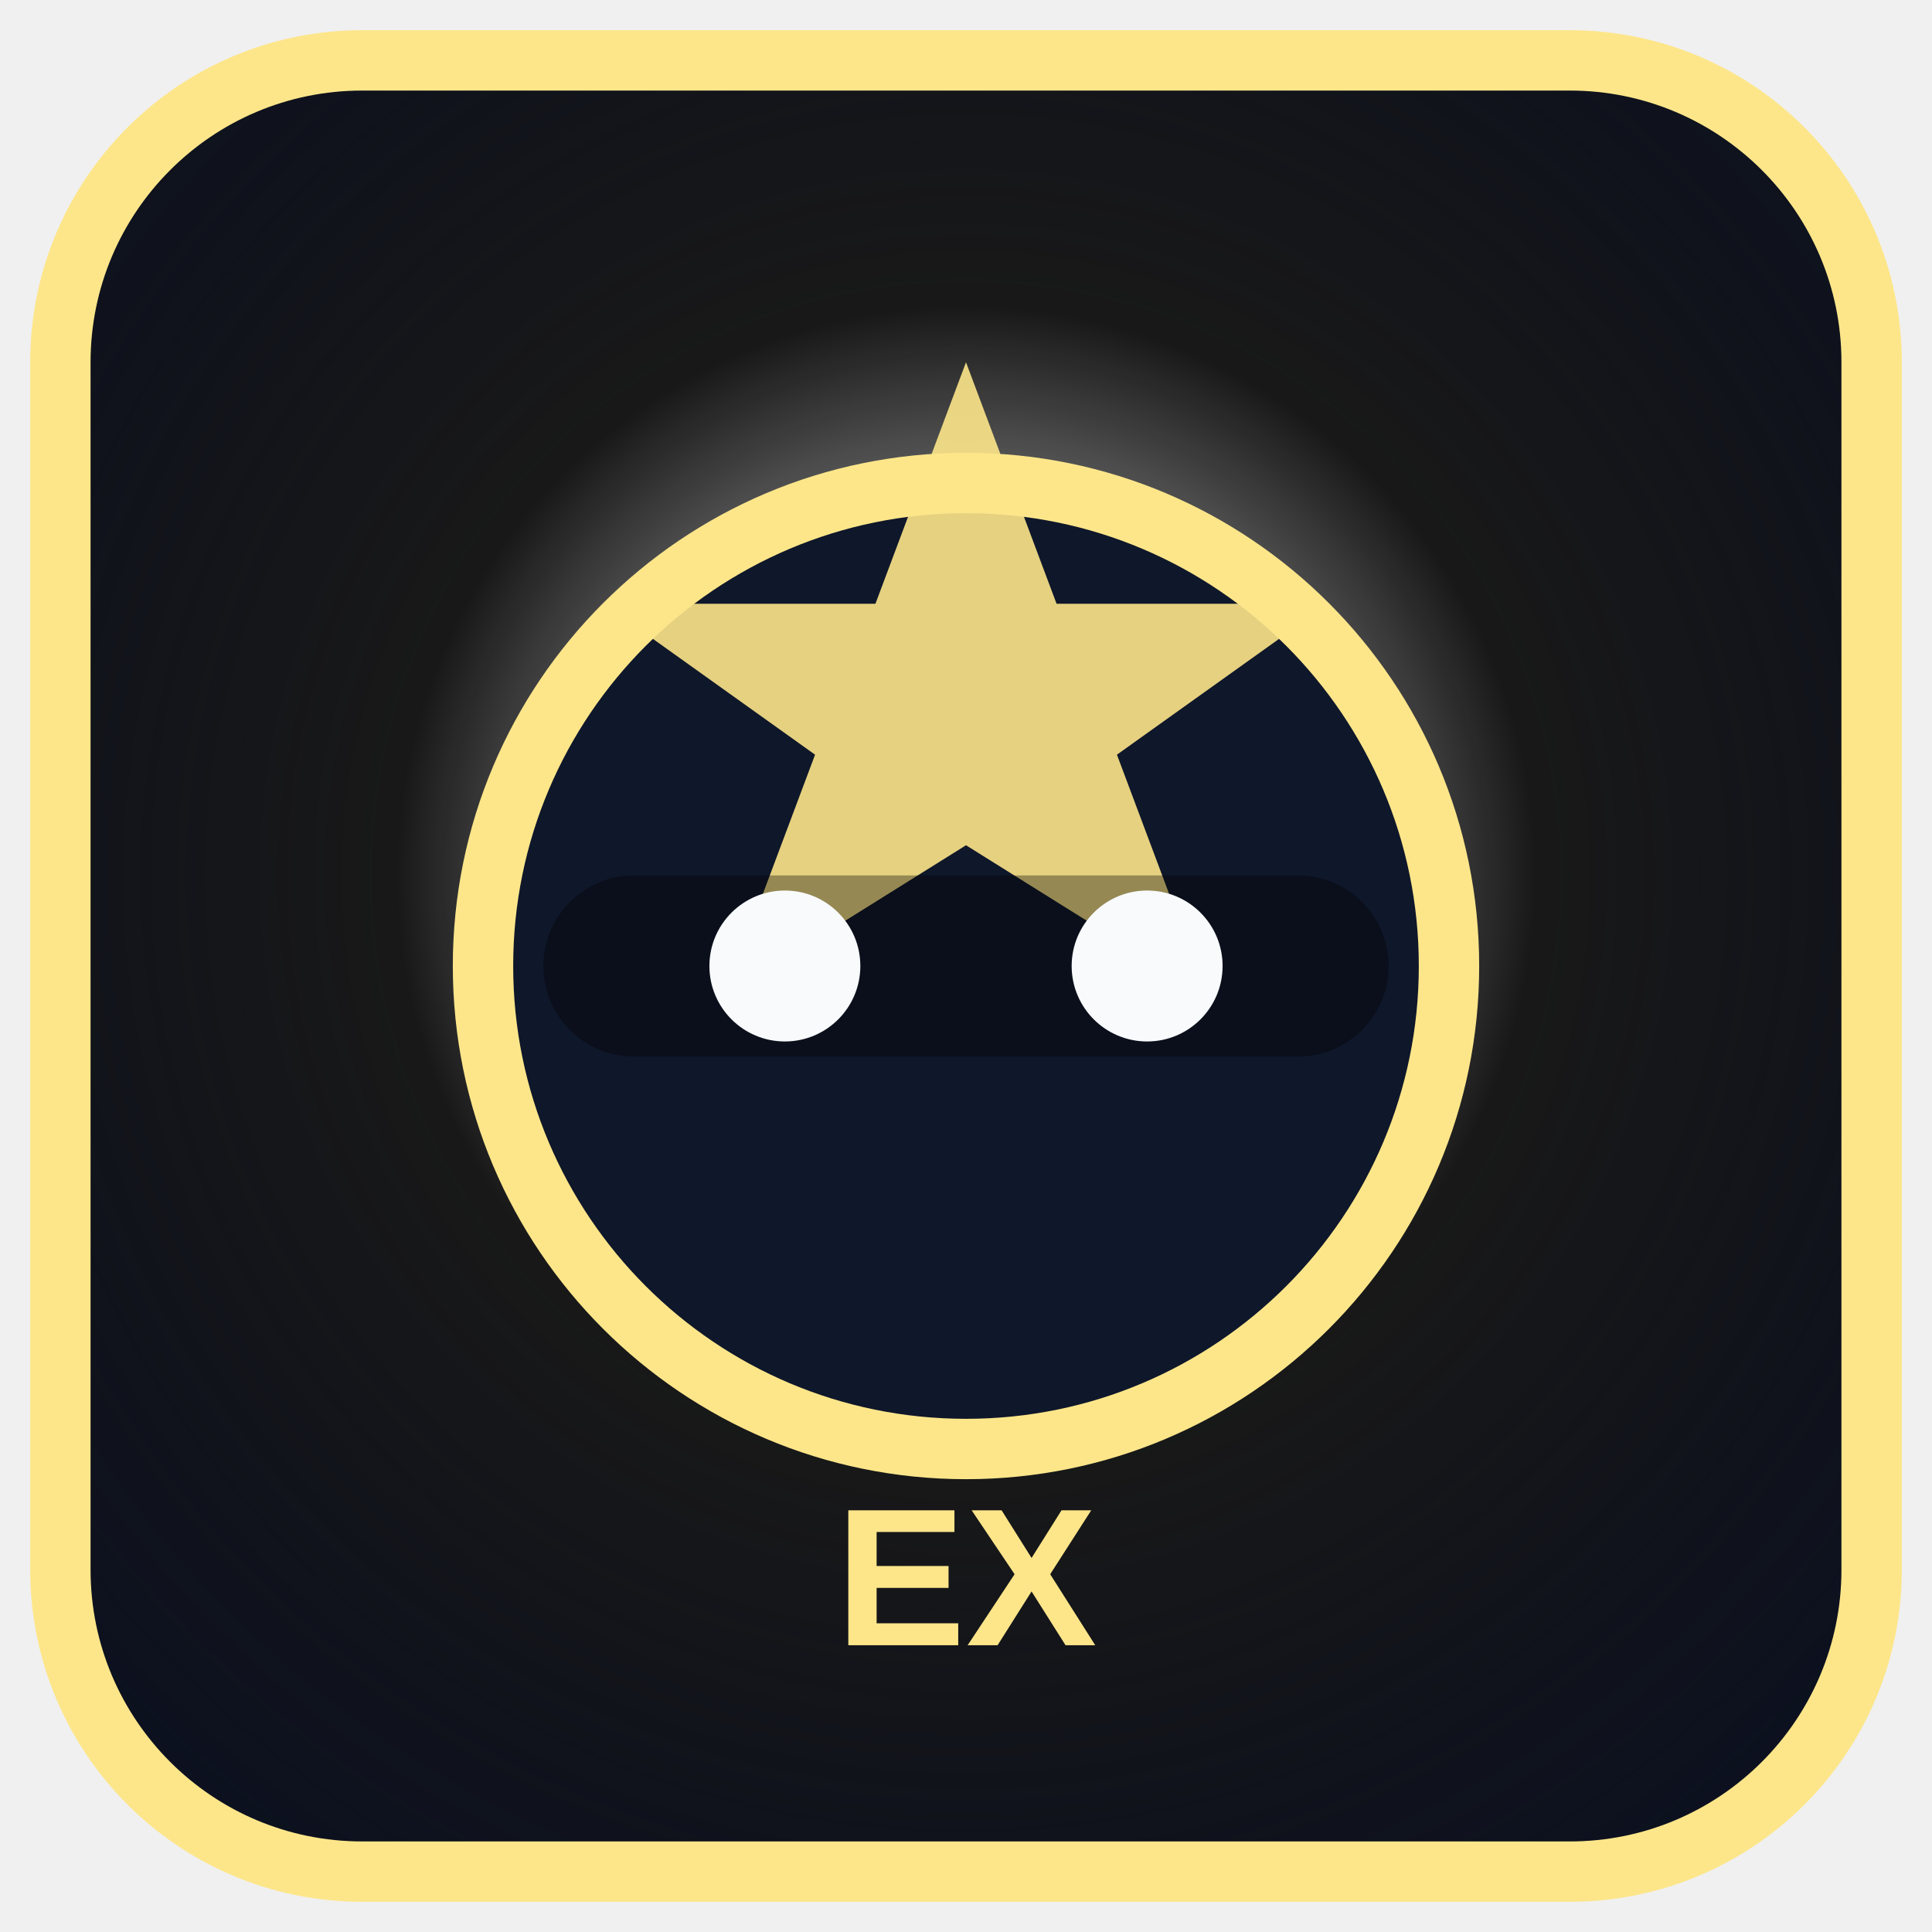
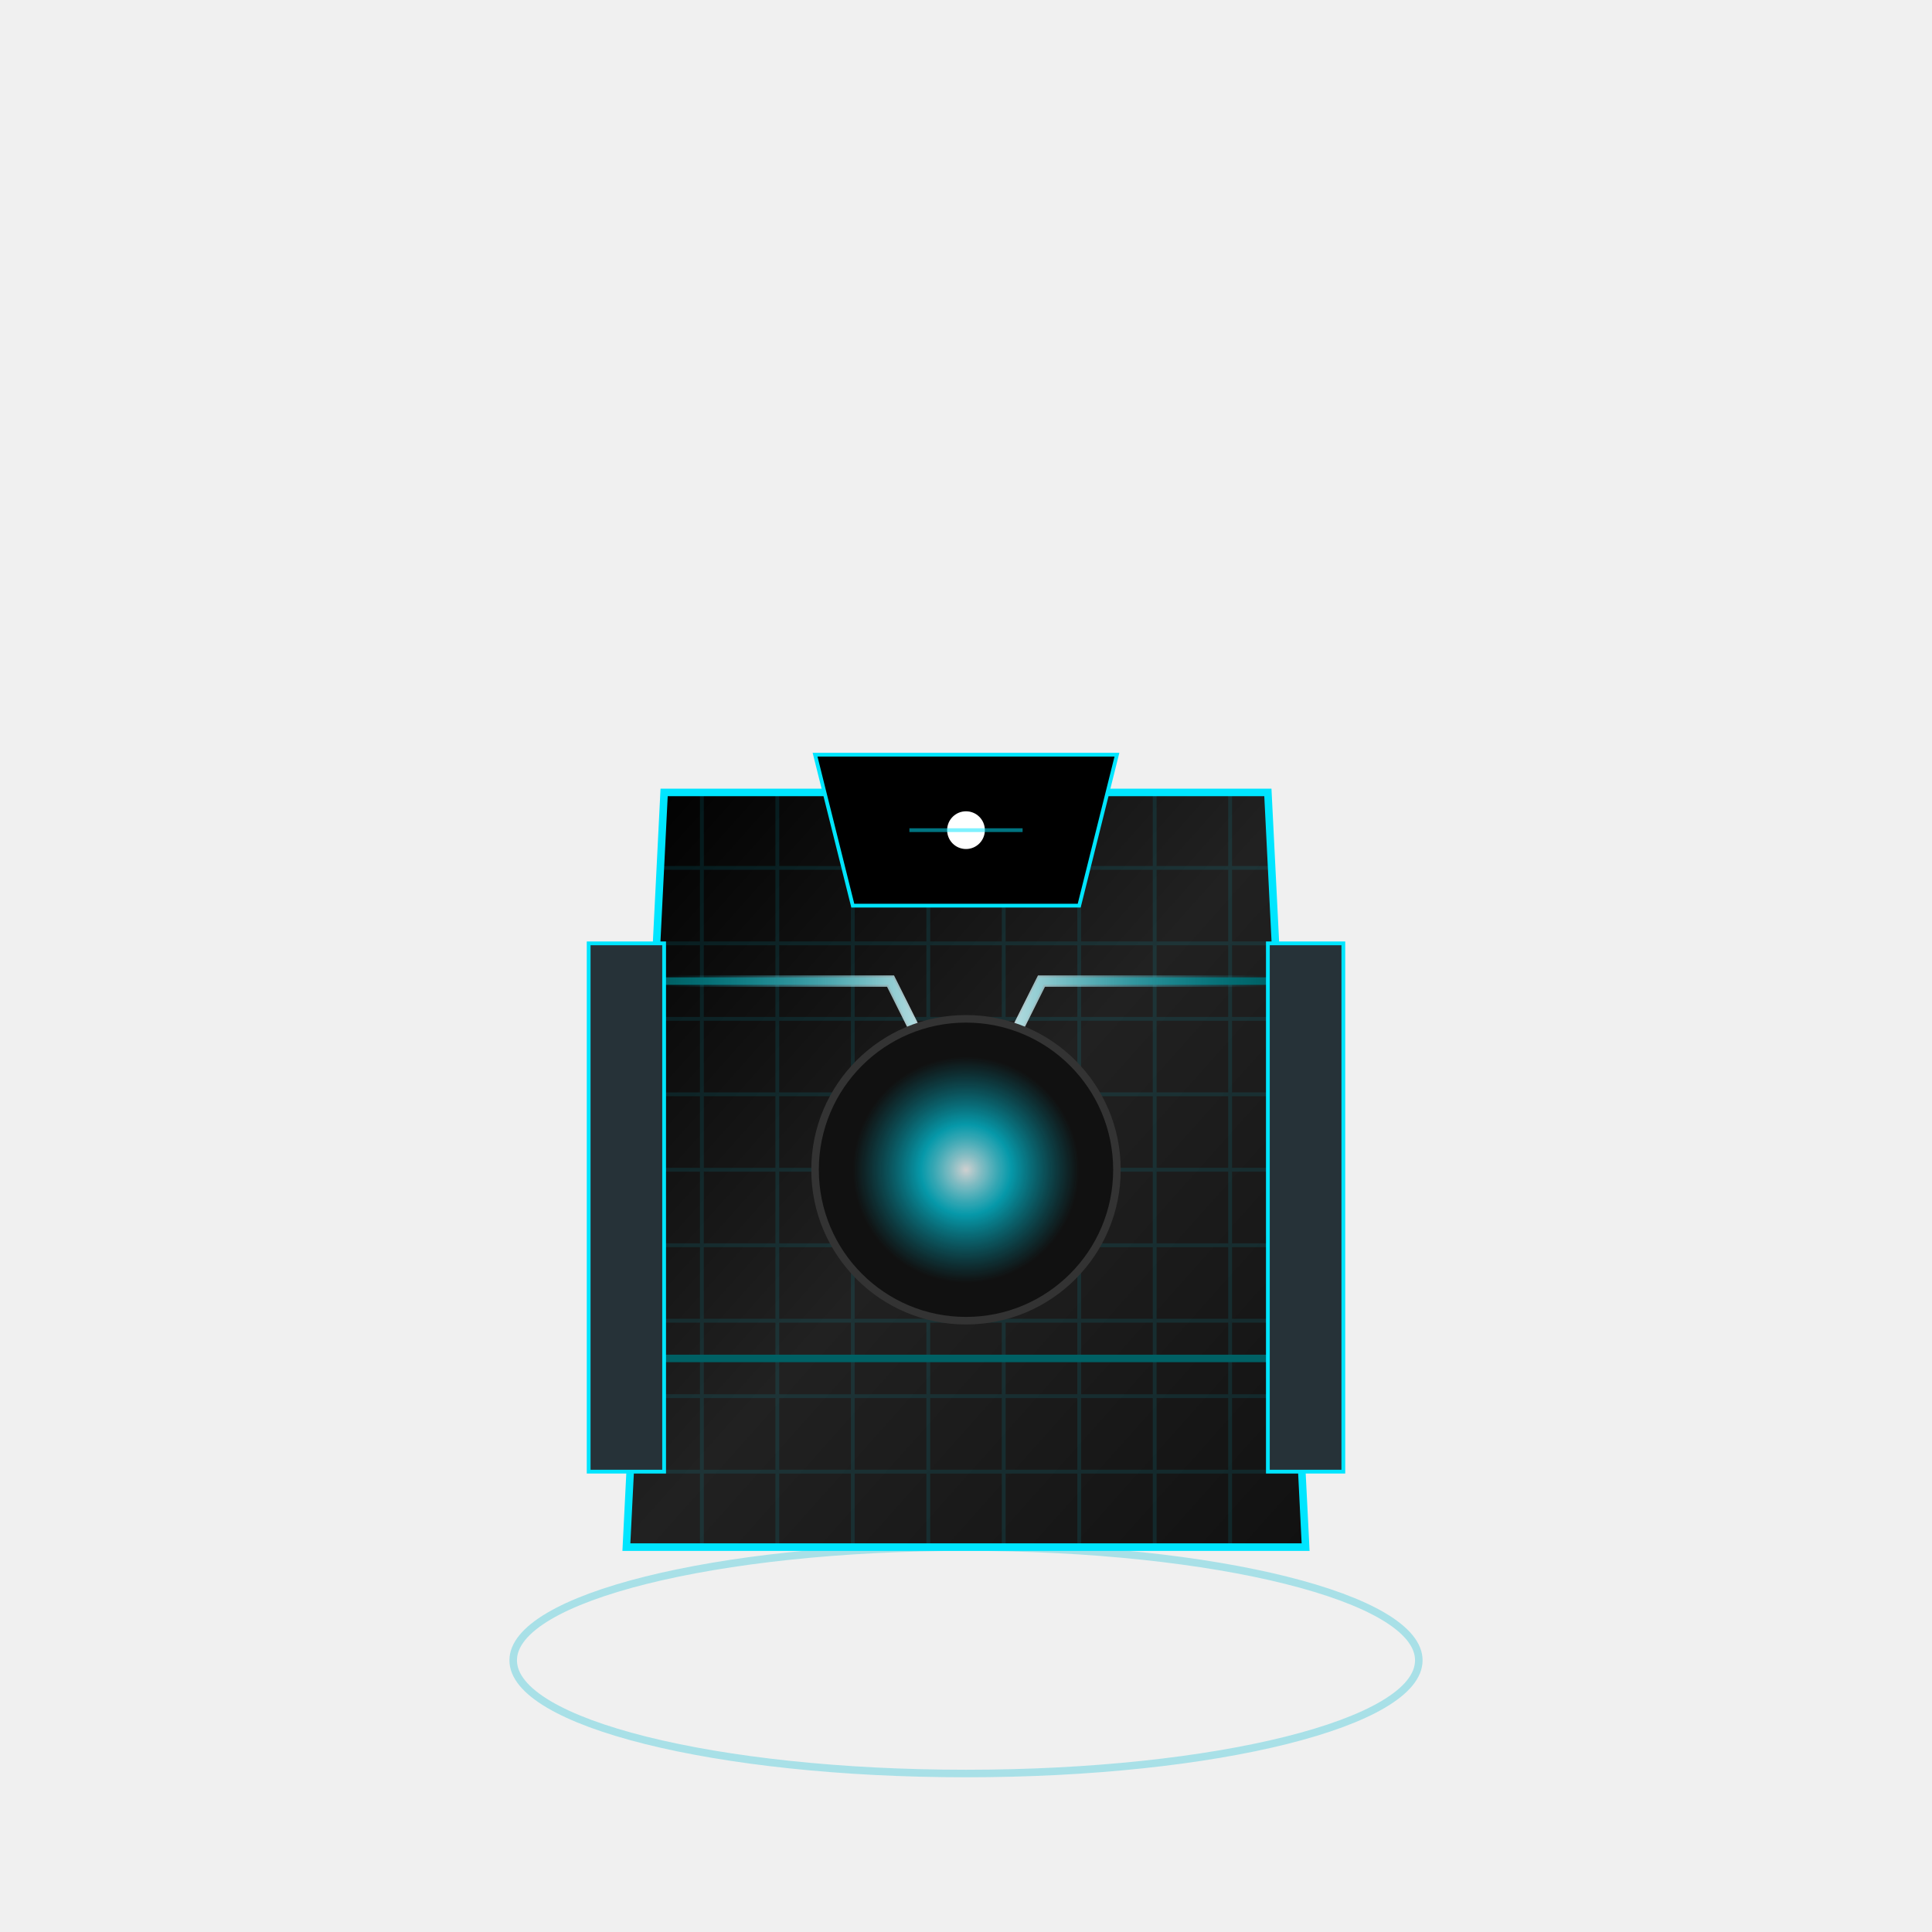
- <svg xmlns="http://www.w3.org/2000/svg" viewBox="0 0 128 128" role="img" aria-label="  exceptional">
+ <svg xmlns="http://www.w3.org/2000/svg" viewBox="0 0 512 512">
  <defs>
-     <radialGradient id="eg" cx="50%" cy="45%" r="70%">
-       <stop offset="0%" stop-color="#ffffff" stop-opacity="0.95" />
-       <stop offset="45%" stop-color="" stop-opacity="0.9" />
-       <stop offset="100%" stop-color="#0B1020" stop-opacity="1" />
+     <linearGradient id="body-obsidian" x1="0%" y1="0%" x2="100%" y2="100%">
+       <stop offset="0%" stop-color="#000" />
+       <stop offset="50%" stop-color="#212121" />
+       <stop offset="100%" stop-color="#111" />
+     </linearGradient>
+     <linearGradient id="grid-pulse" x1="0%" y1="0%" x2="100%" y2="0%">
+       <stop offset="0%" stop-color="#00bcd4" stop-opacity="0" />
+       <stop offset="50%" stop-color="#ffffff" stop-opacity="1" />
+       <stop offset="100%" stop-color="#00bcd4" stop-opacity="0" />
+     </linearGradient>
+     <radialGradient id="core-glow" cx="50%" cy="50%" r="50%">
+       <stop offset="0%" stop-color="#ffffff" stop-opacity="1" />
+       <stop offset="40%" stop-color="#00e5ff" stop-opacity="0.8" />
+       <stop offset="100%" stop-color="#00bcd4" stop-opacity="0" />
    </radialGradient>
+     <pattern id="circuit-grid" width="20" height="20" patternUnits="userSpaceOnUse">
+       <path d="M0,10 L20,10 M10,0 L10,20" stroke="#00e5ff" stroke-width="1" opacity="0.1" />
+     </pattern>
  </defs>
-   <rect x="4" y="4" width="120" height="120" rx="20" fill="url(#eg)" stroke="#FDE68A" stroke-width="4" />
-   <circle cx="64" cy="64" r="32" fill="#0F172A" stroke="#FDE68A" stroke-width="4" />
-   <path d="M64 24 L70 40 L88 40 L74 50 L80 66 L64 56 L48 66 L54 50 L40 40 L58 40 Z" fill="#FDE68A" opacity="0.9" />
-   <rect x="36" y="58" width="56" height="12" rx="6" fill="" opacity="0.35" />
-   <circle cx="52" cy="64" r="5" fill="#F8FAFC" />
-   <circle cx="76" cy="64" r="5" fill="#F8FAFC" />
-   <text x="64" y="109" font-family="Segoe UI, Arial, sans-serif" font-size="13" text-anchor="middle" fill="#FDE68A" font-weight="700"> EX</text>
+   <g transform="translate(256, 300)">
+     <ellipse cx="0" cy="140" rx="120" ry="30" fill="none" stroke="#00bcd4" stroke-width="2" opacity="0.3">
+       <animate attributeName="rx" values="80; 130; 80" dur="4s" repeatCount="indefinite" />
+       <animate attributeName="ry" values="20; 35; 20" dur="4s" repeatCount="indefinite" />
+       <animate attributeName="opacity" values="0.5; 0; 0.5" dur="4s" repeatCount="indefinite" />
+     </ellipse>
+     <g>
+       <animateTransform attributeName="transform" type="translate" values="0,0; 0,-5; 0,0" dur="4s" repeatCount="indefinite" />
+       <path d="M-80,-90 L80,-90 L90,110 L-90,110 Z" fill="url(#body-obsidian)" stroke="#00e5ff" stroke-width="2" />
+       <path d="M-80,-90 L80,-90 L90,110 L-90,110 Z" fill="url(#circuit-grid)" />
+       <path d="M-80,-40 L-20,-40 L0,0 L20,-40 L80,-40 M-85,60 L85,60" fill="none" stroke="#006064" stroke-width="2" />
+       <path d="M-80,-40 L-20,-40 L0,0 L20,-40 L80,-40" fill="none" stroke="url(#grid-pulse)" stroke-width="3" stroke-linecap="round">
+         <animate attributeName="stroke-dasharray" values="10,200; 200,10" dur="2s" repeatCount="indefinite" />
+         <animate attributeName="stroke-dashoffset" values="200; 0" dur="2s" repeatCount="indefinite" />
+         <animate attributeName="opacity" values="0; 1; 0" dur="2s" repeatCount="indefinite" />
+       </path>
+       <g transform="translate(-100, 10)">
+         <rect x="0" y="-60" width="20" height="140" fill="#263238" stroke="#00e5ff" />
+       </g>
+       <g transform="translate(80, 10)">
+         <rect x="0" y="-60" width="20" height="140" fill="#263238" stroke="#00e5ff" />
+       </g>
+       <circle cx="0" cy="10" r="40" fill="#111" stroke="#333" stroke-width="2" />
+       <circle cx="0" cy="10" r="30" fill="url(#core-glow)" opacity="0.8">
+         <animate attributeName="r" values="25; 35; 25" dur="3s" repeatCount="indefinite" />
+         <animate attributeName="opacity" values="0.6; 0.9; 0.6" dur="3s" repeatCount="indefinite" />
+       </circle>
+       <g transform="translate(0, -80)">
+         <path d="M-40,-20 L40,-20 L30,20 L-30,20 Z" fill="#000" stroke="#00e5ff" stroke-width="1" />
+         <circle cx="0" cy="0" r="5" fill="#fff">
+           <animate attributeName="opacity" values="0.8; 1; 0.8" dur="0.5s" repeatCount="indefinite" />
+         </circle>
+         <path d="M-15,0 L15,0" stroke="#00e5ff" stroke-width="1" opacity="0.5" />
+       </g>
+     </g>
+   </g>
</svg>
